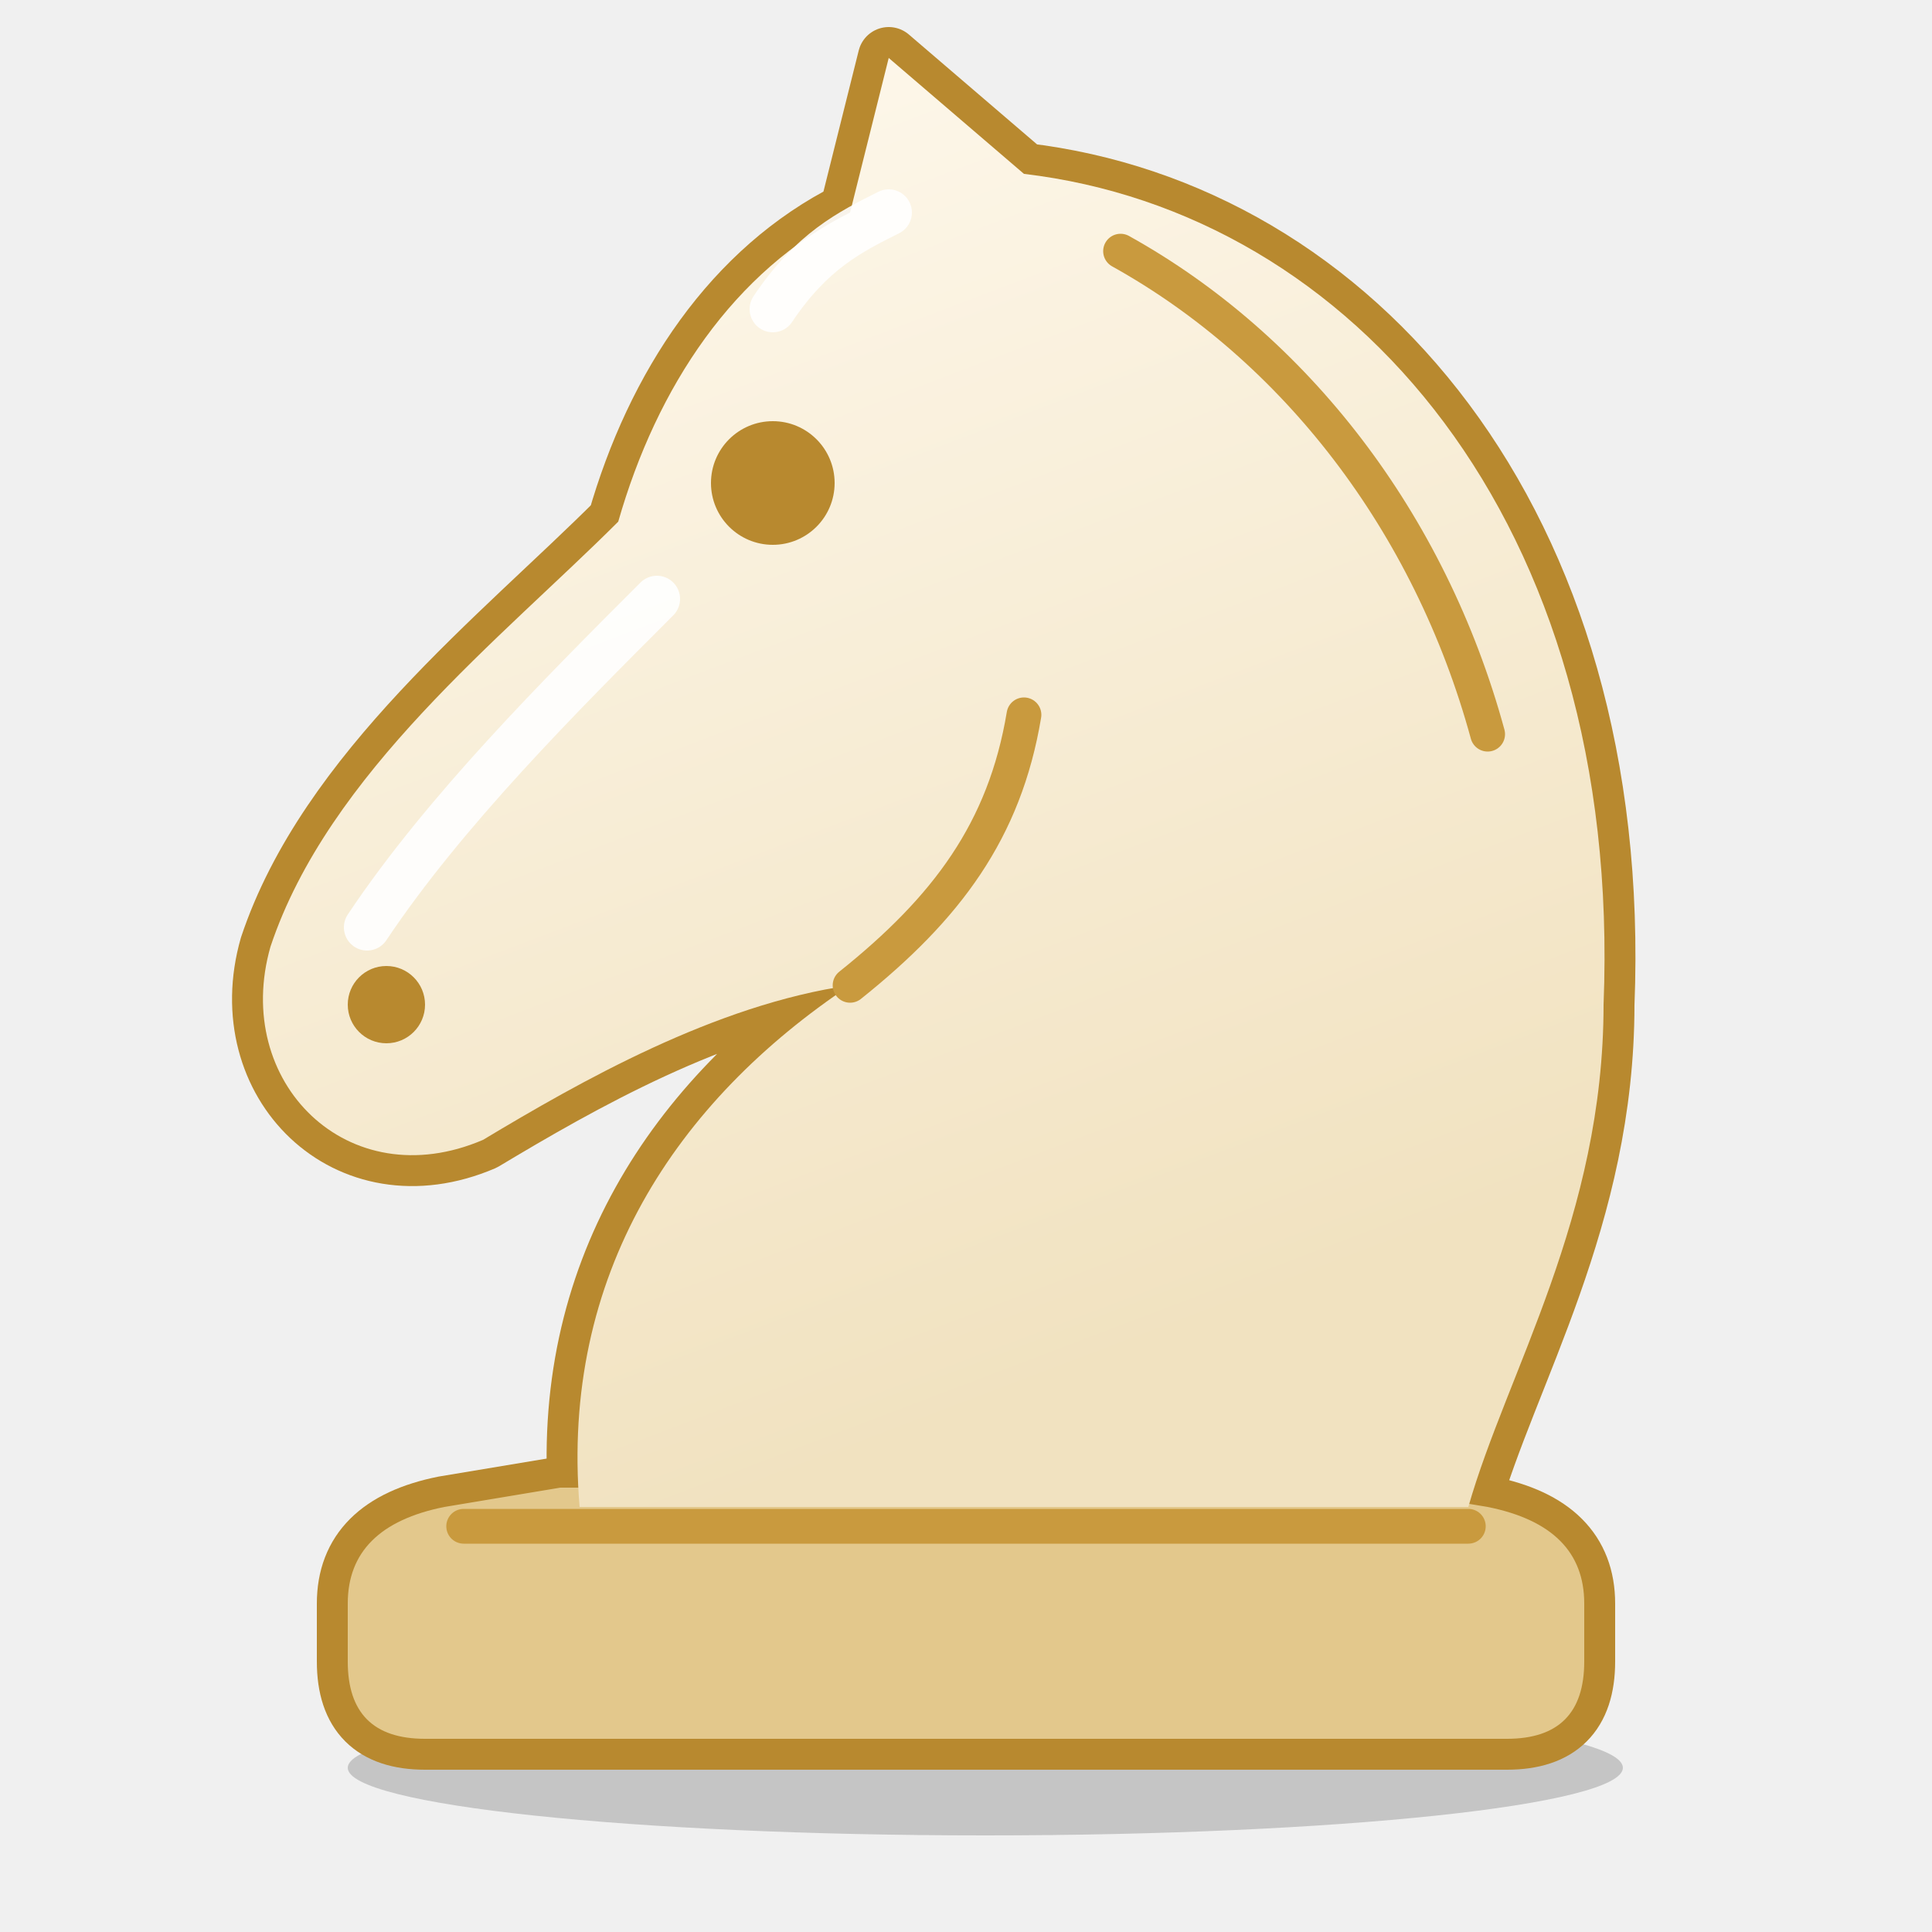
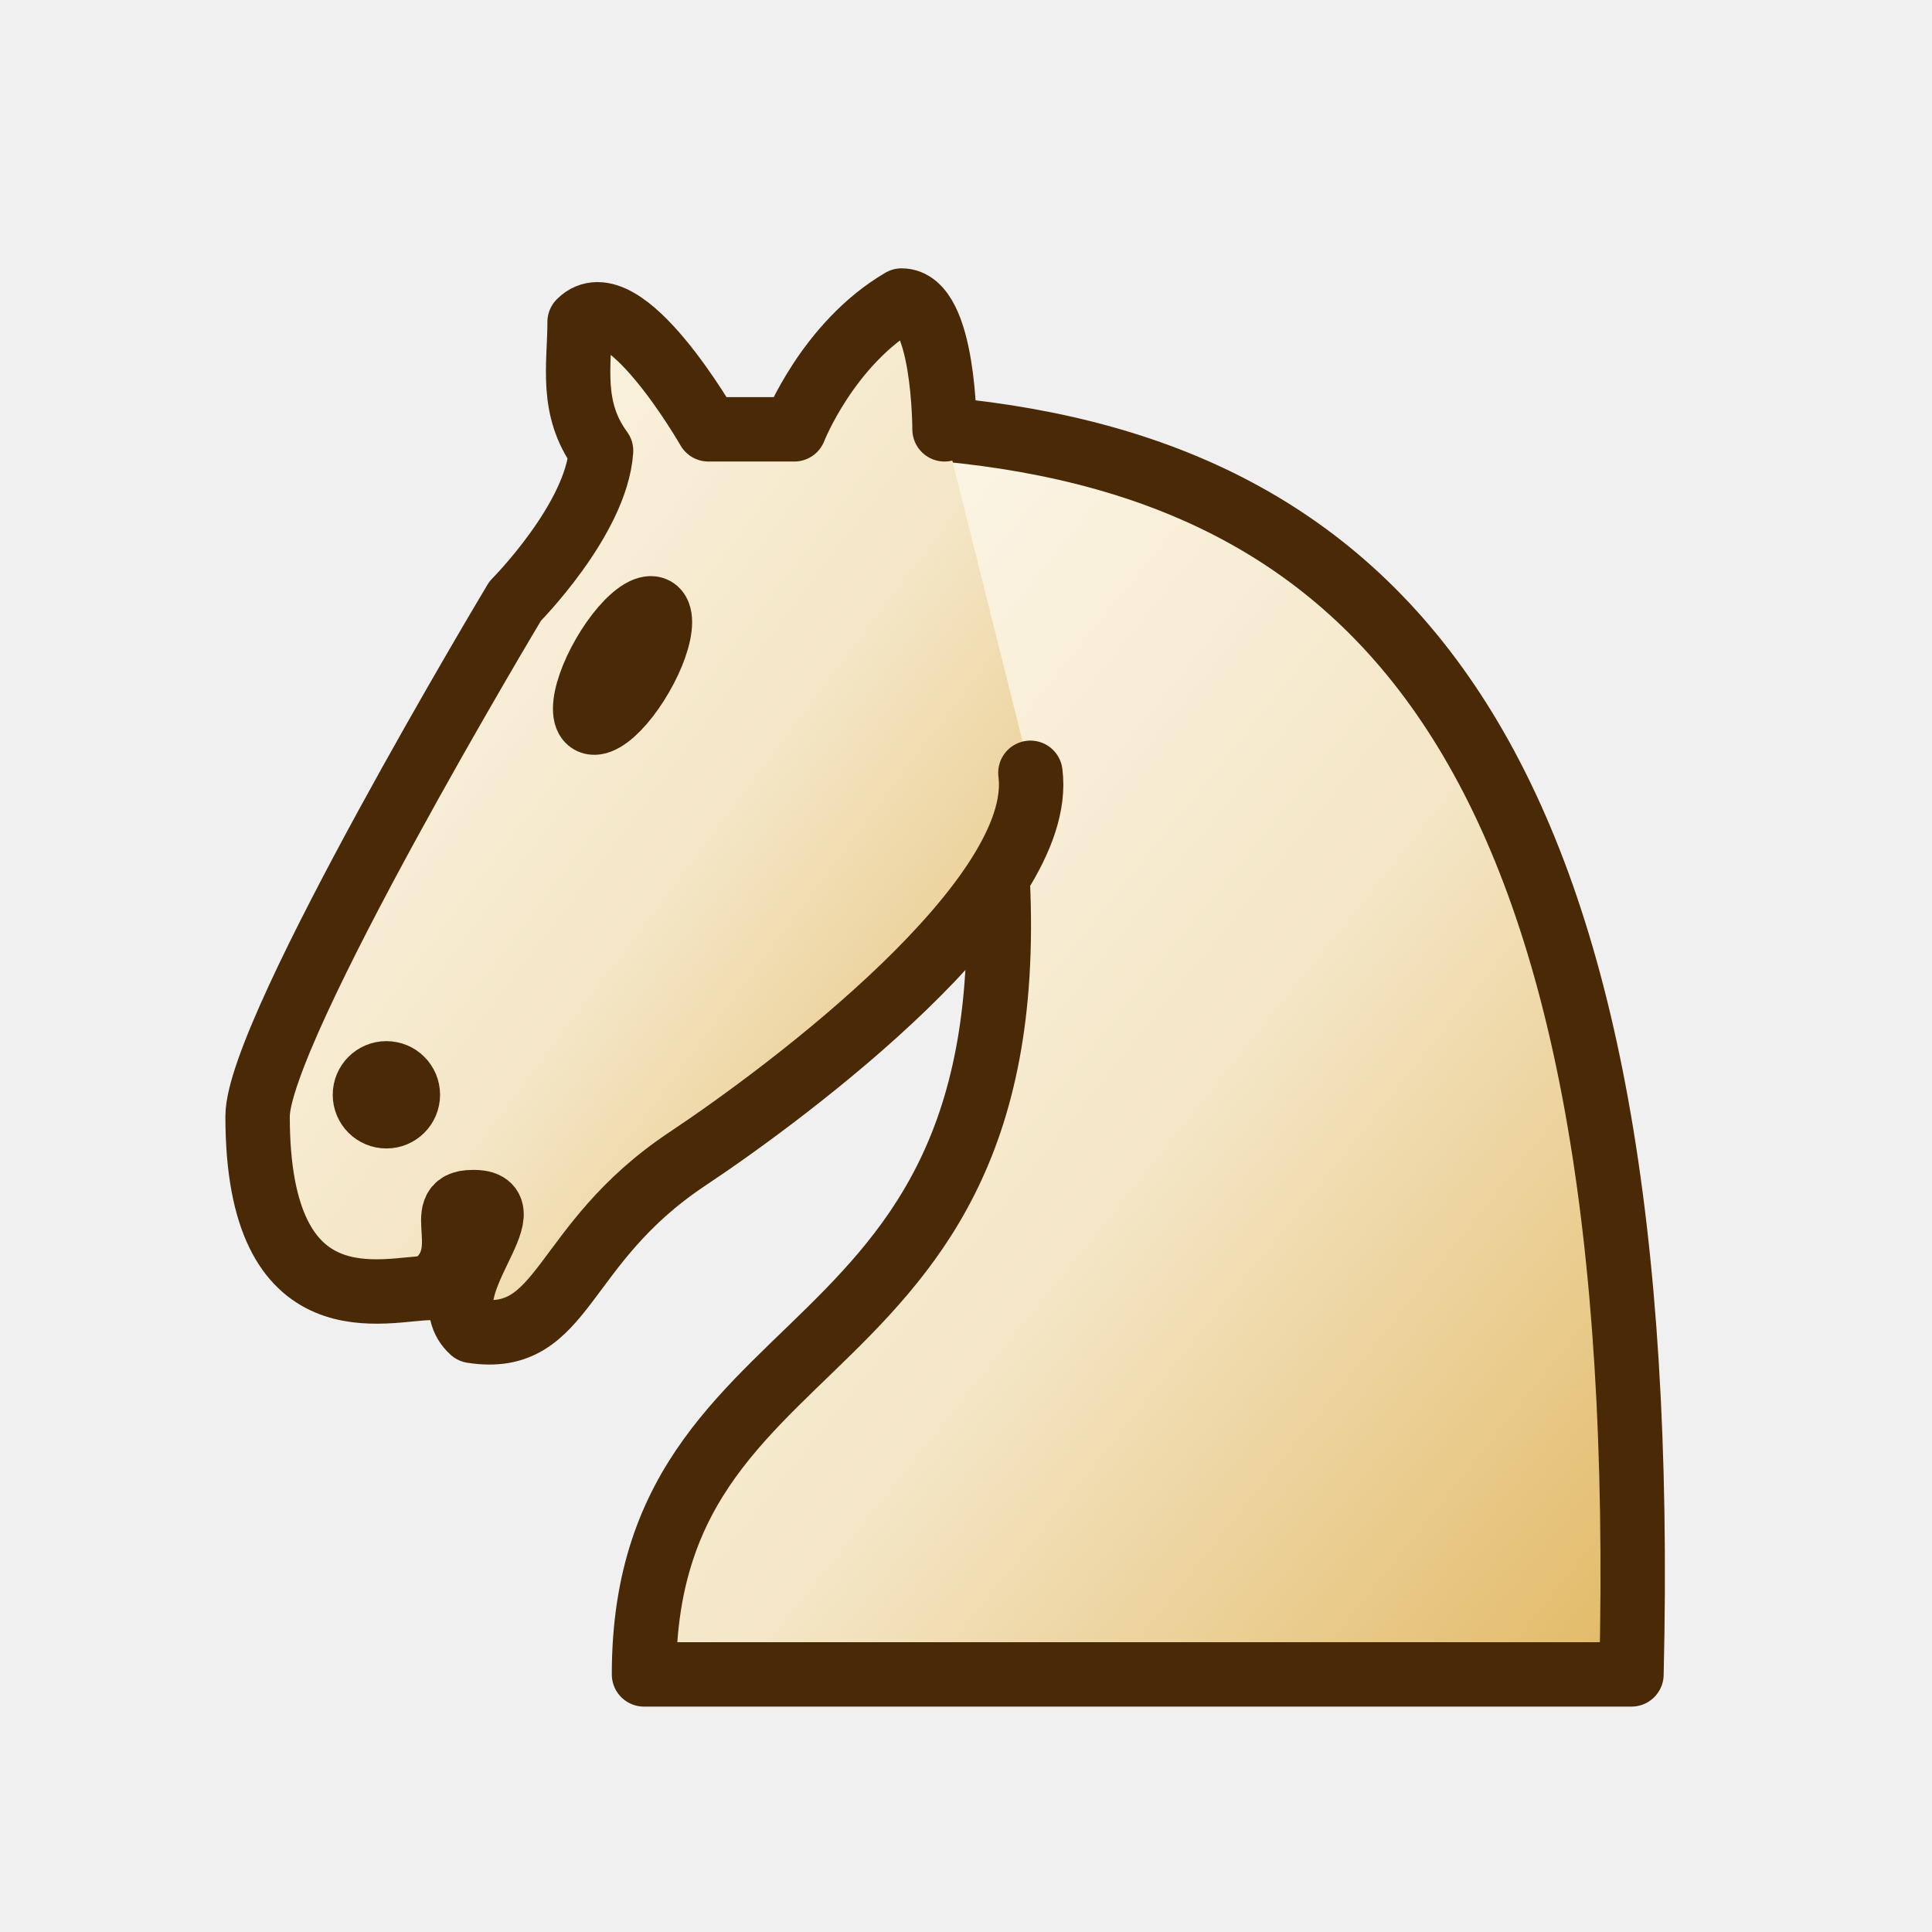
- <svg xmlns="http://www.w3.org/2000/svg" viewBox="0 0 100 100">
+ <svg xmlns="http://www.w3.org/2000/svg" viewBox="0 0 45 45">
  <defs>
-     <linearGradient id="carpetwNb" x1="0" y1="0" x2="0.35" y2="1">
-       <stop offset="0" stop-color="#fffaf0" />
-       <stop offset="1" stop-color="#f1e2c0" />
+     <linearGradient id="carpetwN" x1="0" y1="0" x2="1" y2="1">
+       <stop offset="0" stop-color="#fffbf2" />
+       <stop offset="0.55" stop-color="#f4e6c6" />
+       <stop offset="1" stop-color="#e2b965" />
    </linearGradient>
  </defs>
-   <ellipse cx="51" cy="91.5" rx="33" ry="3.5" fill="#000" opacity="0.18" />
-   <g fill="#b8892f" stroke="#b8892f" stroke-width="3.2" stroke-linejoin="round">
-     <path d="M22 90 H78 Q82 90 82 86 V83 Q82 79 77 78 L71 77 H29 L23 78 Q18 79 18 83 V86 Q18 90 22 90 Z" />
-     <path d="M30 78 C29 66 35 57 44 51 C37 52 30 56 25 59 C18 62 12 56 14 49 C17 40 26 33 32 27 C34 20 38 14 44 11 L46 3 L53 9 C70 11 84 27 83 52 C83 63 78 71 76 78 Z" />
-   </g>
-   <g fill="#e3c88c">
-     <path d="M22 90 H78 Q82 90 82 86 V83 Q82 79 77 78 L71 77 H29 L23 78 Q18 79 18 83 V86 Q18 90 22 90 Z" />
-   </g>
-   <g fill="url(#carpetwNb)">
-     <path d="M30 78 C29 66 35 57 44 51 C37 52 30 56 25 59 C18 62 12 56 14 49 C17 40 26 33 32 27 C34 20 38 14 44 11 L46 3 L53 9 C70 11 84 27 83 52 C83 63 78 71 76 78 Z" />
-   </g>
-   <g fill="none" stroke="#c99a3e" stroke-width="1.8" stroke-linecap="round">
-     <path d="M24 79 H76" />
-     <path d="M44 51 C49 47 52 43 53 37" />
-     <path d="M58 13 C67 18 74 27 77 38" />
-   </g>
-   <g fill="#b8892f">
-     <circle cx="40" cy="25" r="3.2" />
-     <circle cx="20" cy="52" r="2" />
-   </g>
-   <g fill="none" stroke="#ffffff" stroke-opacity="0.9" stroke-width="2.4" stroke-linecap="round">
-     <path d="M19 48 C23 42 29 36 34 31" />
-     <path d="M40 16 C42 13 44 12 46 11" />
+   <g fill="none" fill-rule="evenodd" stroke="#4a2a06" stroke-linecap="round" stroke-linejoin="round" stroke-width="1.5">
+     <path fill="url(#carpetwN)" d="M22 10c10.5 1 16.5 8 16 29H15c0-9 10-6.5 8-21" />
+     <path fill="url(#carpetwN)" d="M24 18c.38 2.91-5.55 7.37-8 9-3 2-2.82 4.34-5 4-1.042-.94 1.41-3.04 0-3-1 0 .19 1.23-1 2-1 0-4.003 1-4-4 0-2 6-12 6-12s1.89-1.9 2-3.5c-.73-.994-.5-2-.5-3 1-1 3 2.5 3 2.5h2s.78-1.992 2.5-3c1 0 1 3 1 3" />
+     <path fill="#000" d="M9.5 25.5a.5.5 0 1 1-1 0 .5.5 0 1 1 1 0m5.433-9.75a.5 1.5 30 1 1-.866-.5.5 1.5 30 1 1 .866.5" />
  </g>
</svg>
